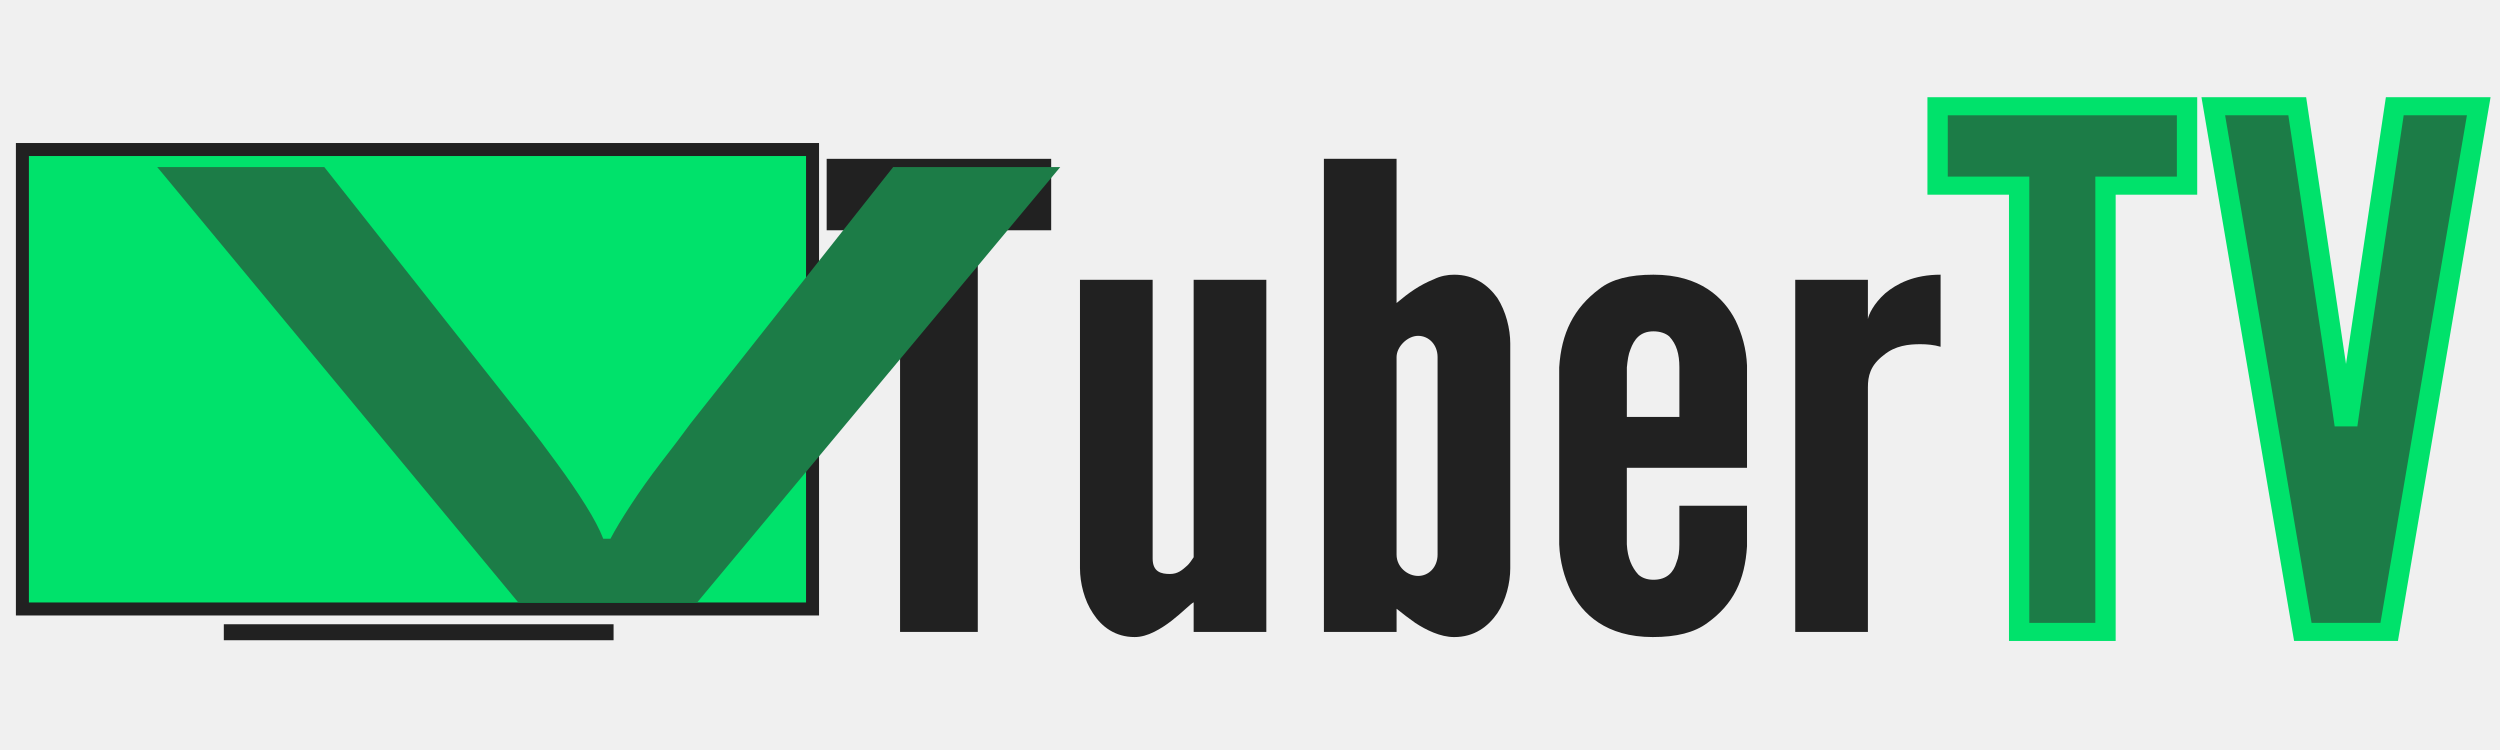
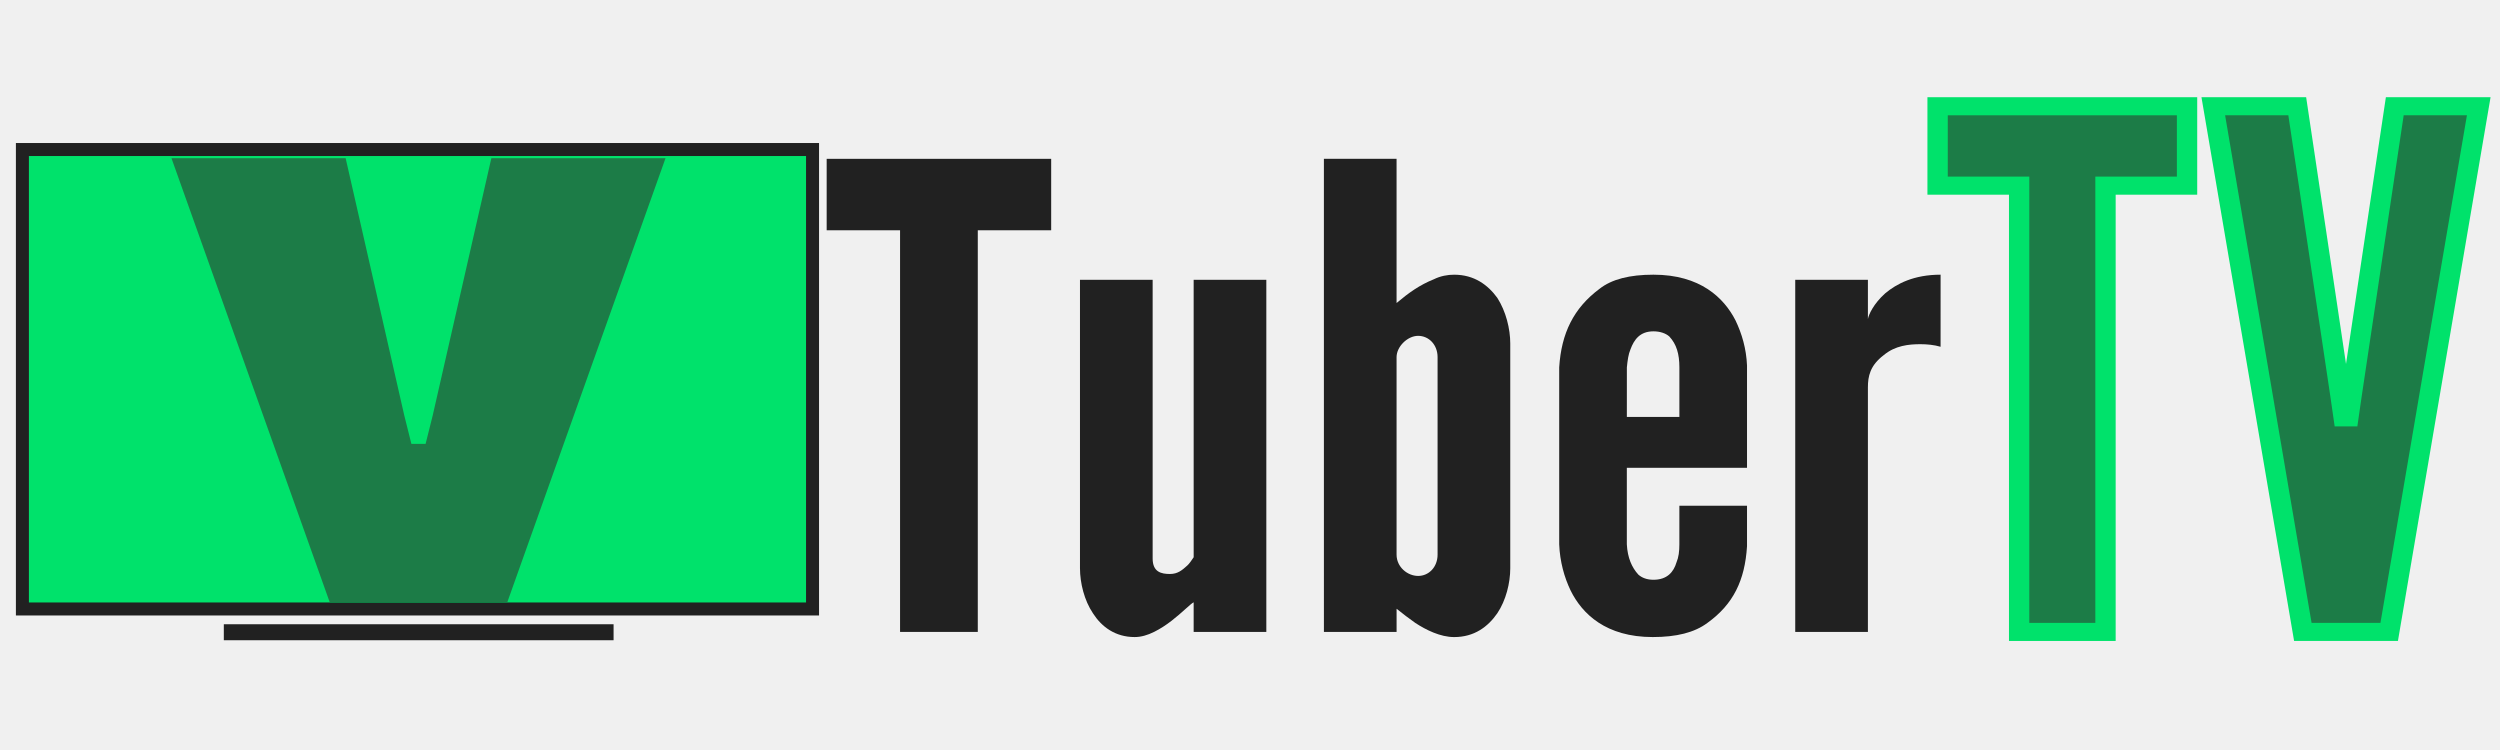
<svg xmlns="http://www.w3.org/2000/svg" viewBox="0 0 200 60" preserveAspectRatio="xMidYMid meet" focusable="false" class="style-scope yt-icon" style="pointer-events: none; display: block; width: 100%; height: 100%;" width="200" height="60" version="1.1" id="svg35">
  <defs id="defs39" />
  <g id="g1029" transform="matrix(1.205661,0,0,1.072714,-14.38416,-1.135922)" style="fill:#212121;fill-opacity:1">
    <g viewBox="0 0 200 60" preserveAspectRatio="xMidYMid meet" class="style-scope yt-icon" fill="#FFFFFF" id="g33" style="fill:#212121;fill-opacity:1" />
    <g id="g172" style="fill:#212121;fill-opacity:1">
      <g aria-label="TuberTV" id="text45" style="font-size:53.333px;line-height:1.25;font-family:'League Gothic';-inkscape-font-specification:'League Gothic';fill:#212121;fill-opacity:1">
        <path d="m 66.783,18.232 v -5.328 h 14.897 v 5.328 h -4.87 v 29.954 h -5.157 V 18.232 Z" style="font-style:normal;font-variant:normal;font-weight:normal;font-stretch:normal;font-size:48px;font-family:'League Gothic';-inkscape-font-specification:'League Gothic';fill:#212121;fill-opacity:1;stroke-width:0.997" id="path45" />
        <path d="m 91.134,21.928 h 4.822 V 48.185 H 91.134 V 45.977 c -0.096,0.048 -0.286,0.24 -0.525,0.48 -0.573,0.576 -1.241,1.248 -2.101,1.728 -0.43,0.24 -0.859,0.384 -1.289,0.384 -1.289,0 -2.196,-0.768 -2.769,-1.776 -0.573,-0.96 -0.859,-2.256 -0.859,-3.36 V 21.928 h 4.822 v 20.785 c 0,1.008 0.573,1.152 1.146,1.152 0.525,0 0.812,-0.288 1.146,-0.624 0.143,-0.144 0.286,-0.384 0.43,-0.624 z" style="font-style:normal;font-variant:normal;font-weight:normal;font-stretch:normal;font-size:48px;font-family:'League Gothic';-inkscape-font-specification:'League Gothic';fill:#212121;fill-opacity:1;stroke-width:0.997" id="path47" />
        <path d="m 99.776,12.904 h 4.822 v 10.753 c 0.812,-0.768 1.528,-1.344 2.483,-1.776 0.43,-0.24 0.907,-0.336 1.337,-0.336 1.337,0 2.244,0.768 2.865,1.728 0.573,1.008 0.859,2.304 0.859,3.408 v 16.753 c 0,1.104 -0.286,2.4 -0.859,3.36 -0.621,1.008 -1.528,1.776 -2.865,1.776 -0.907,0 -1.862,-0.528 -2.578,-1.056 -0.43,-0.336 -0.812,-0.672 -1.241,-1.056 v 1.728 h -4.822 z m 4.822,29.522 c 0,0.912 0.716,1.584 1.432,1.584 0.716,0 1.289,-0.672 1.289,-1.584 v -14.737 c 0,-0.912 -0.573,-1.584 -1.289,-1.584 -0.716,0 -1.432,0.816 -1.432,1.584 z" style="font-style:normal;font-variant:normal;font-weight:normal;font-stretch:normal;font-size:48px;font-family:'League Gothic';-inkscape-font-specification:'League Gothic';fill:#212121;fill-opacity:1;stroke-width:0.997" id="path49" />
        <path d="m 127.851,38.777 v 3.024 c -0.143,2.544 -0.907,4.32 -2.626,5.712 -0.859,0.72 -2.053,1.056 -3.629,1.056 -3.104,0 -4.679,-1.728 -5.443,-3.456 -0.43,-1.008 -0.716,-2.16 -0.764,-3.456 V 28.456 c 0.143,-2.544 0.955,-4.416 2.674,-5.856 0.812,-0.72 2.005,-1.056 3.581,-1.056 3.104,0 4.679,1.728 5.443,3.408 0.43,1.008 0.716,2.112 0.764,3.36 v 7.632 h -7.974 v 5.712 c 0.048,1.008 0.334,1.728 0.764,2.256 0.239,0.24 0.573,0.384 1.003,0.384 0.907,0 1.337,-0.576 1.528,-1.296 0.143,-0.384 0.191,-0.816 0.191,-1.344 V 38.777 Z M 119.878,32.153 h 3.486 v -3.696 c 0,-1.008 -0.191,-1.728 -0.668,-2.304 -0.239,-0.24 -0.621,-0.384 -1.05,-0.384 -0.907,0 -1.289,0.624 -1.528,1.344 -0.143,0.384 -0.191,0.816 -0.239,1.344 z" style="font-style:normal;font-variant:normal;font-weight:normal;font-stretch:normal;font-size:48px;font-family:'League Gothic';-inkscape-font-specification:'League Gothic';fill:#212121;fill-opacity:1;stroke-width:0.997" id="path51" />
        <path d="m 140.695,26.92 c -0.43,-0.144 -0.907,-0.192 -1.337,-0.192 -0.764,0 -1.671,0.096 -2.435,0.816 -0.907,0.768 -1.05,1.584 -1.05,2.4 v 18.241 h -4.822 V 21.928 h 4.822 v 2.928 c 0.048,-0.336 0.382,-1.152 1.146,-1.92 0.764,-0.72 1.91,-1.392 3.677,-1.392 z" style="font-style:normal;font-variant:normal;font-weight:normal;font-stretch:normal;font-size:48px;font-family:'League Gothic';-inkscape-font-specification:'League Gothic';fill:#212121;fill-opacity:1;stroke-width:0.997" id="path53" />
        <path d="M 140.497,14.904 V 8.983 h 16.552 V 14.904 h -5.411 v 33.282 h -5.73 V 14.904 Z" style="font-weight:bold;font-size:53.333px;fill:#1c7c47;fill-opacity:1;stroke:#00e26b;stroke-width:1.349;stroke-miterlimit:4;stroke-dasharray:none;stroke-opacity:1" id="path55" />
        <path d="m 170.833,8.983 h 5.571 l -5.942,39.202 H 164.732 L 158.79,8.983 h 5.571 l 2.865,21.548 0.212,1.653 h 0.318 l 0.212,-1.653 z" style="font-weight:bold;font-size:53.333px;fill:#1c7c47;fill-opacity:1;stroke:#00e26b;stroke-width:1.349;stroke-linejoin:miter;stroke-miterlimit:4;stroke-dasharray:none;stroke-opacity:1" id="path57" />
      </g>
    </g>
  </g>
  <path style="fill:#ff0000;stroke-width:0.023" d="" id="path100" />
  <path style="fill:#ff0000;stroke-width:0.023" d="" id="path108" />
  <path style="fill:#ff0000;stroke-width:0.023" d="" id="path118" />
  <path style="fill:#ff0000;stroke-width:0.023" d="" id="path120" />
  <path style="fill:#ff0000;stroke-width:0.023" d="" id="path122" />
  <path style="fill:#ff0000;stroke-width:0.023" d="" id="path124" />
  <path style="fill:#ff0000;stroke-width:0.023" d="" id="path126" />
  <path style="fill:#ff0000;stroke-width:0.023" d="" id="path128" />
  <path style="fill:#ff0000;stroke-width:0.023" d="" id="path130" />
  <path style="fill:#ff0000;stroke-width:0.023" d="" id="path132" />
  <path style="fill:#ff0000;stroke-width:0.023" d="" id="path134" />
  <path style="fill:#ff0000;stroke-width:0.023" d="" id="path136" />
  <g id="g870">
    <g id="g868">
-       <rect style="fill:#00e26b;fill-opacity:1;stroke:#212121;stroke-width:1.04;stroke-opacity:1" id="rect1657" width="63.212" height="36.756" x="1.792" y="11.962" />
-       <rect style="fill:#000000;fill-opacity:1;stroke:#212121;stroke-width:0.686;stroke-miterlimit:4;stroke-dasharray:none;stroke-opacity:1" id="rect4257" width="30.495" height="0.593" x="18.248" y="50.283" />
-       <text xml:space="preserve" style="font-size:96.073px;line-height:1.25;font-family:'League Gothic';-inkscape-font-specification:'League Gothic';fill:#1c7c47;fill-opacity:1;stroke-width:1.501;" x="8.501" y="71.281" id="text4261" transform="scale(1.479918,0.6757132)">
-         <tspan id="tspan4259" x="8.501" y="71.281" style="fill:#1c7c47;fill-opacity:1;stroke-width:1.501;">v</tspan>
-       </text>
+       <g id="g878">
+         <rect style="fill:#00e26b;fill-opacity:1;stroke:#212121;stroke-width:1.04;stroke-opacity:1" id="rect1657" width="63.212" height="36.756" x="1.792" y="11.962" />
+         <rect style="fill:#000000;fill-opacity:1;stroke:#212121;stroke-width:0.686;stroke-miterlimit:4;stroke-dasharray:none;stroke-opacity:1" id="rect4257" width="30.495" height="0.593" x="18.248" y="50.283" />
+         <g id="g871">
+           <g aria-label="v" transform="scale(1.479918,0.6757132)" id="46" style="font-size:96.073px;line-height:1.25;font-family:'League Gothic';-inkscape-font-specification:'League Gothic';fill:#1c7c47;fill-opacity:1;stroke-width:1.501">
+             <path d="M 17.82,71.281 9.269,18.73 h 9.415 l 3.17,30.455 0.384,3.363 h 0.769 l 0.384,-3.363 3.17,-30.455 h 9.415 l -8.55,52.552 z" style="fill:#1c7c47;fill-opacity:1;stroke-width:1.501" id="path880" />
+           </g>
+         </g>
+       </g>
    </g>
  </g>
</svg>
